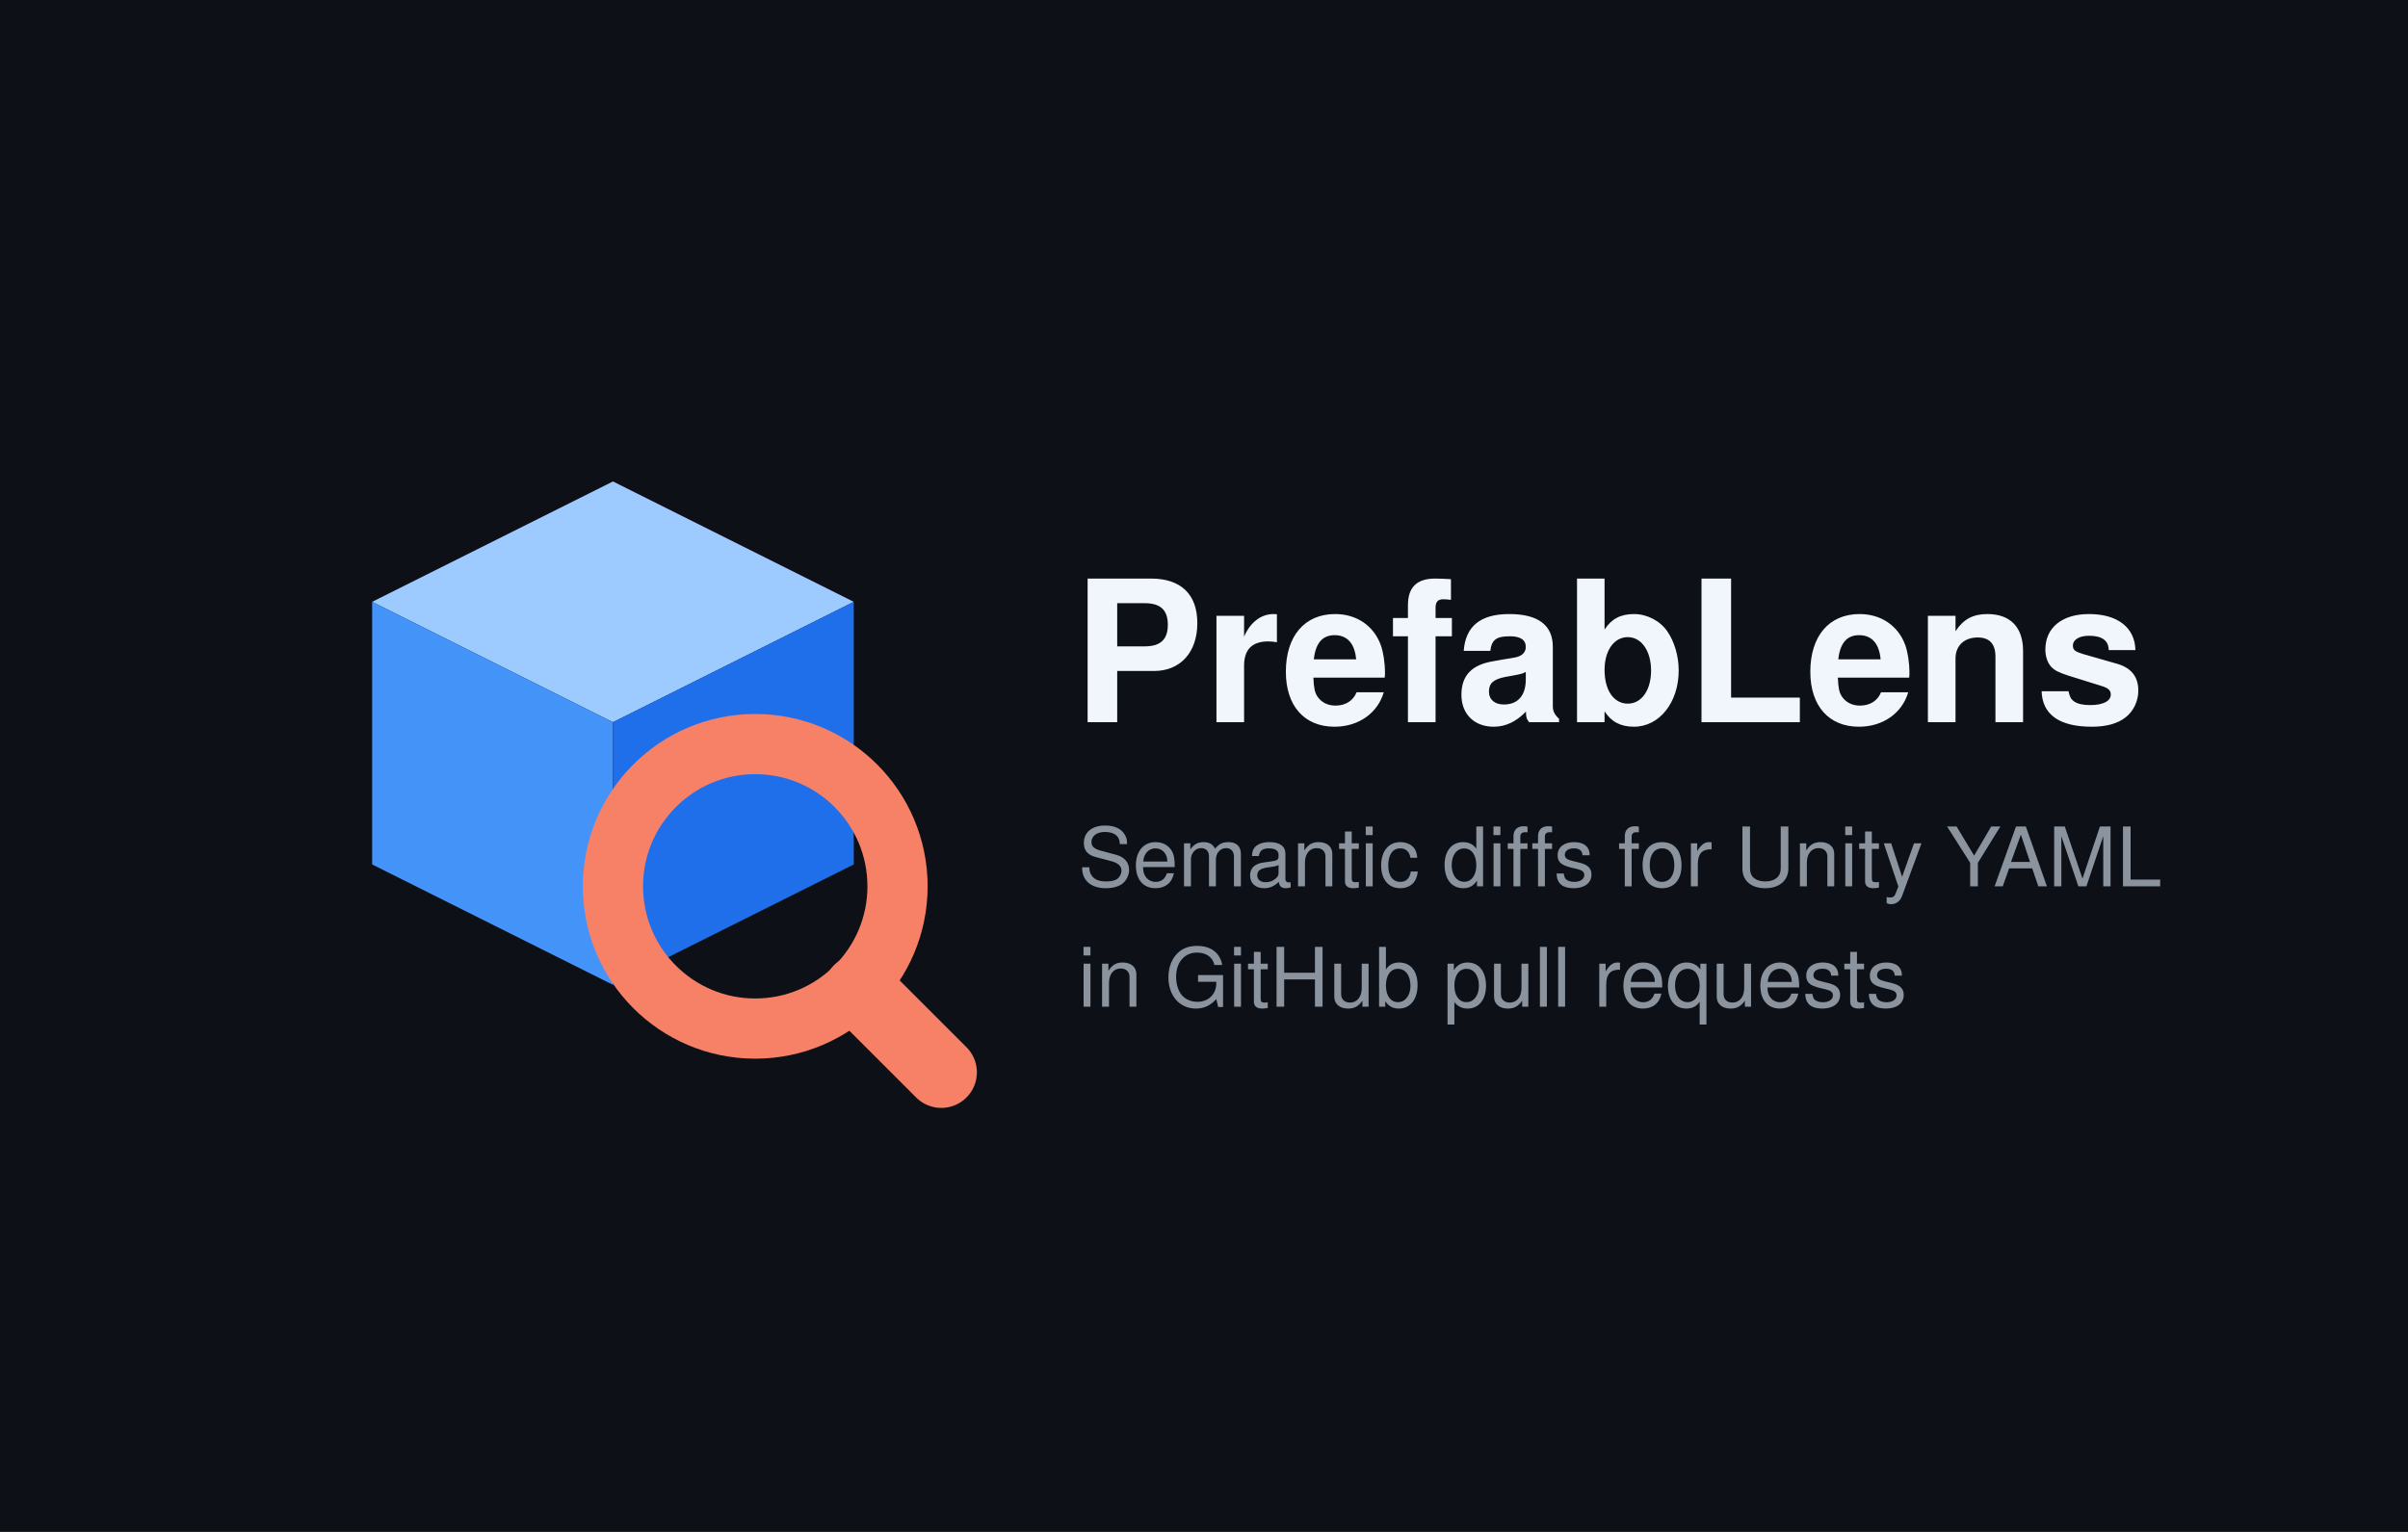
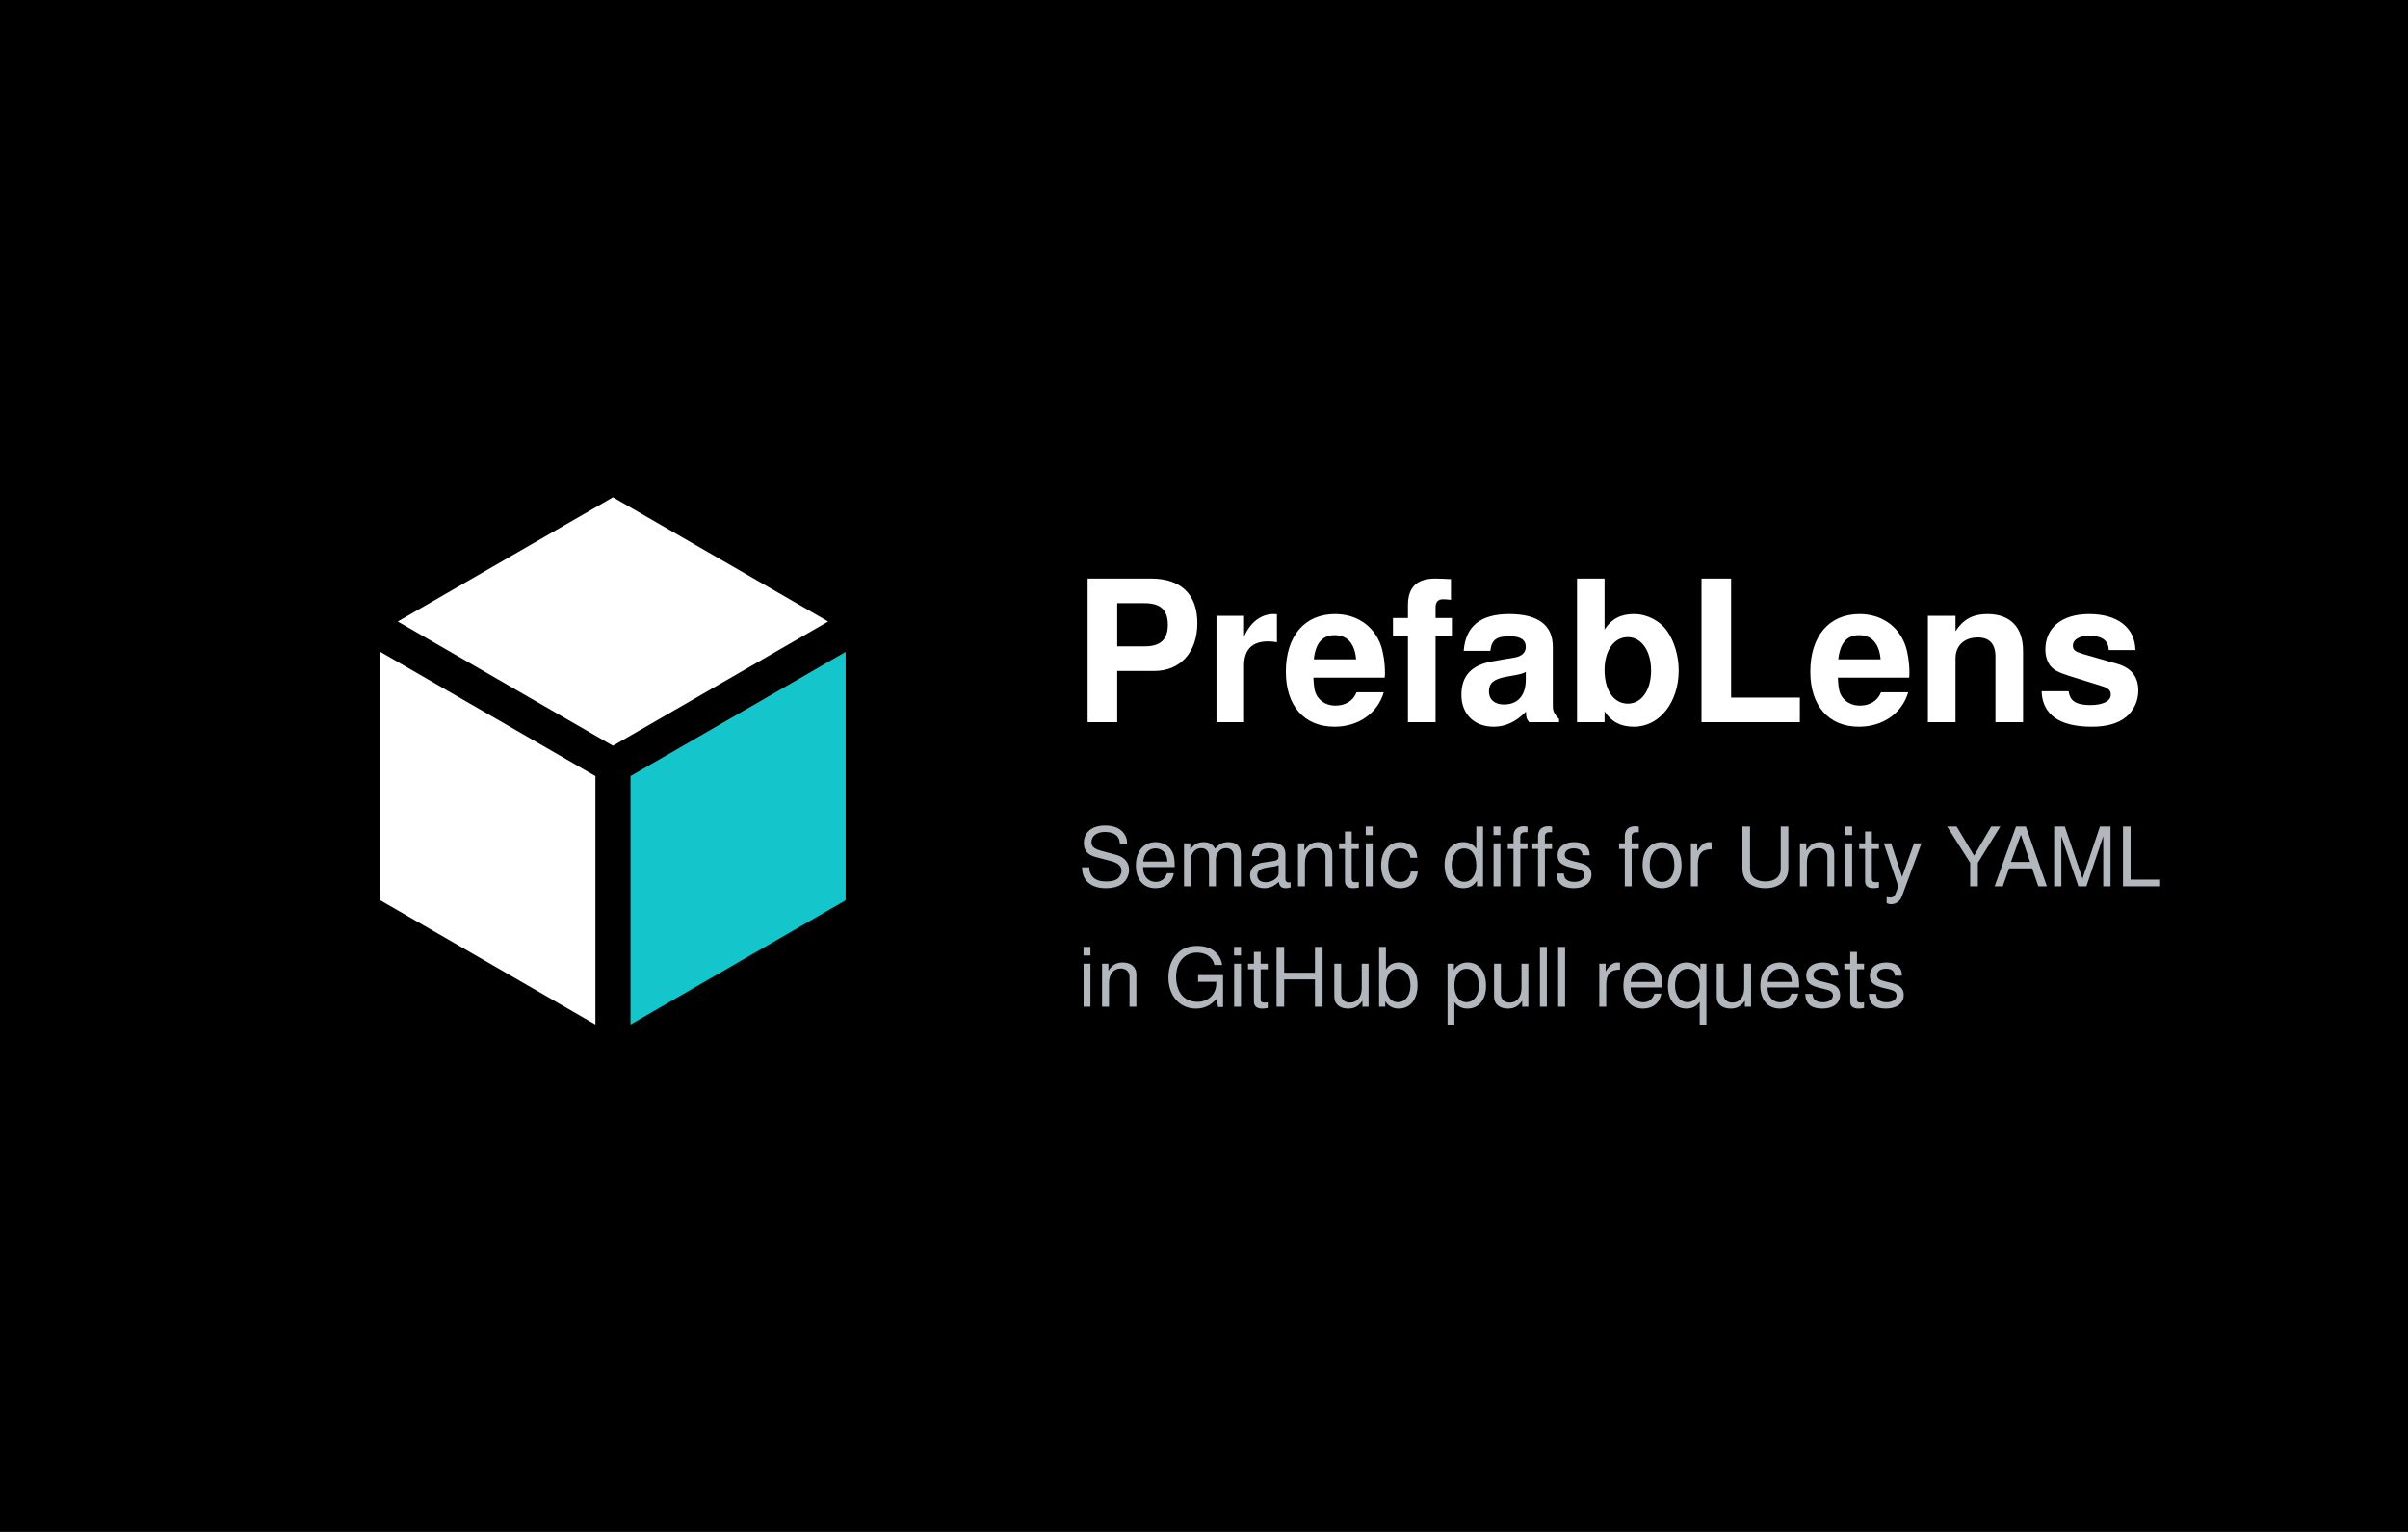
<svg xmlns="http://www.w3.org/2000/svg" viewBox="0 0 440 280">
-   <rect width="440" height="280" fill="#0D1117" />
-   <g transform="translate(52,76) scale(1)">
-     <polygon points="60,12 104,34 60,56 16,34" fill="#9ECBFF" />
-     <polygon points="16,34 60,56 60,104 16,82" fill="#4493F8" />
-     <polygon points="60,56 104,34 104,82 60,104" fill="#1F6FEB" />
-     <g stroke="#F78166" fill="none" stroke-linecap="round">
-       <circle cx="86" cy="86" r="26" stroke-width="11" />
-       <line x1="105" y1="105" x2="120" y2="120" stroke-width="13" />
-     </g>
+   <rect width="440" height="280" fill="#000" />
+   <g transform="translate(52,80) scale(1.2)">
+     <polygon points="50,9.08 82.77,28 50,46.92 17.23,28" fill="#fff" />
+     <polygon points="14.57,32.62 47.33,51.54 47.33,89.38 14.57,70.46" fill="#fff" />
+     <polygon points="52.67,51.54 85.43,32.62 85.43,70.46 52.67,89.38" fill="#14c6cb" />
  </g>
-   <text x="196" y="132" font-family="Helvetica Neue, Helvetica, Arial, sans-serif" font-size="36" font-weight="700" fill="#F0F6FC">PrefabLens</text>
-   <text x="197" y="162" font-family="Helvetica Neue, Helvetica, Arial, sans-serif" font-size="15" fill="#8B949E">Semantic diffs for Unity YAML</text>
-   <text x="197" y="184" font-family="Helvetica Neue, Helvetica, Arial, sans-serif" font-size="15" fill="#8B949E">in GitHub pull requests</text>
+   <text x="196" y="132" font-family="Helvetica Neue, Helvetica, Arial, sans-serif" font-size="36" font-weight="700" fill="#ffffff">PrefabLens</text>
+   <text x="197" y="162" font-family="Helvetica Neue, Helvetica, Arial, sans-serif" font-size="15" fill="#b2b6bd">Semantic diffs for Unity YAML</text>
+   <text x="197" y="184" font-family="Helvetica Neue, Helvetica, Arial, sans-serif" font-size="15" fill="#b2b6bd">in GitHub pull requests</text>
</svg>
